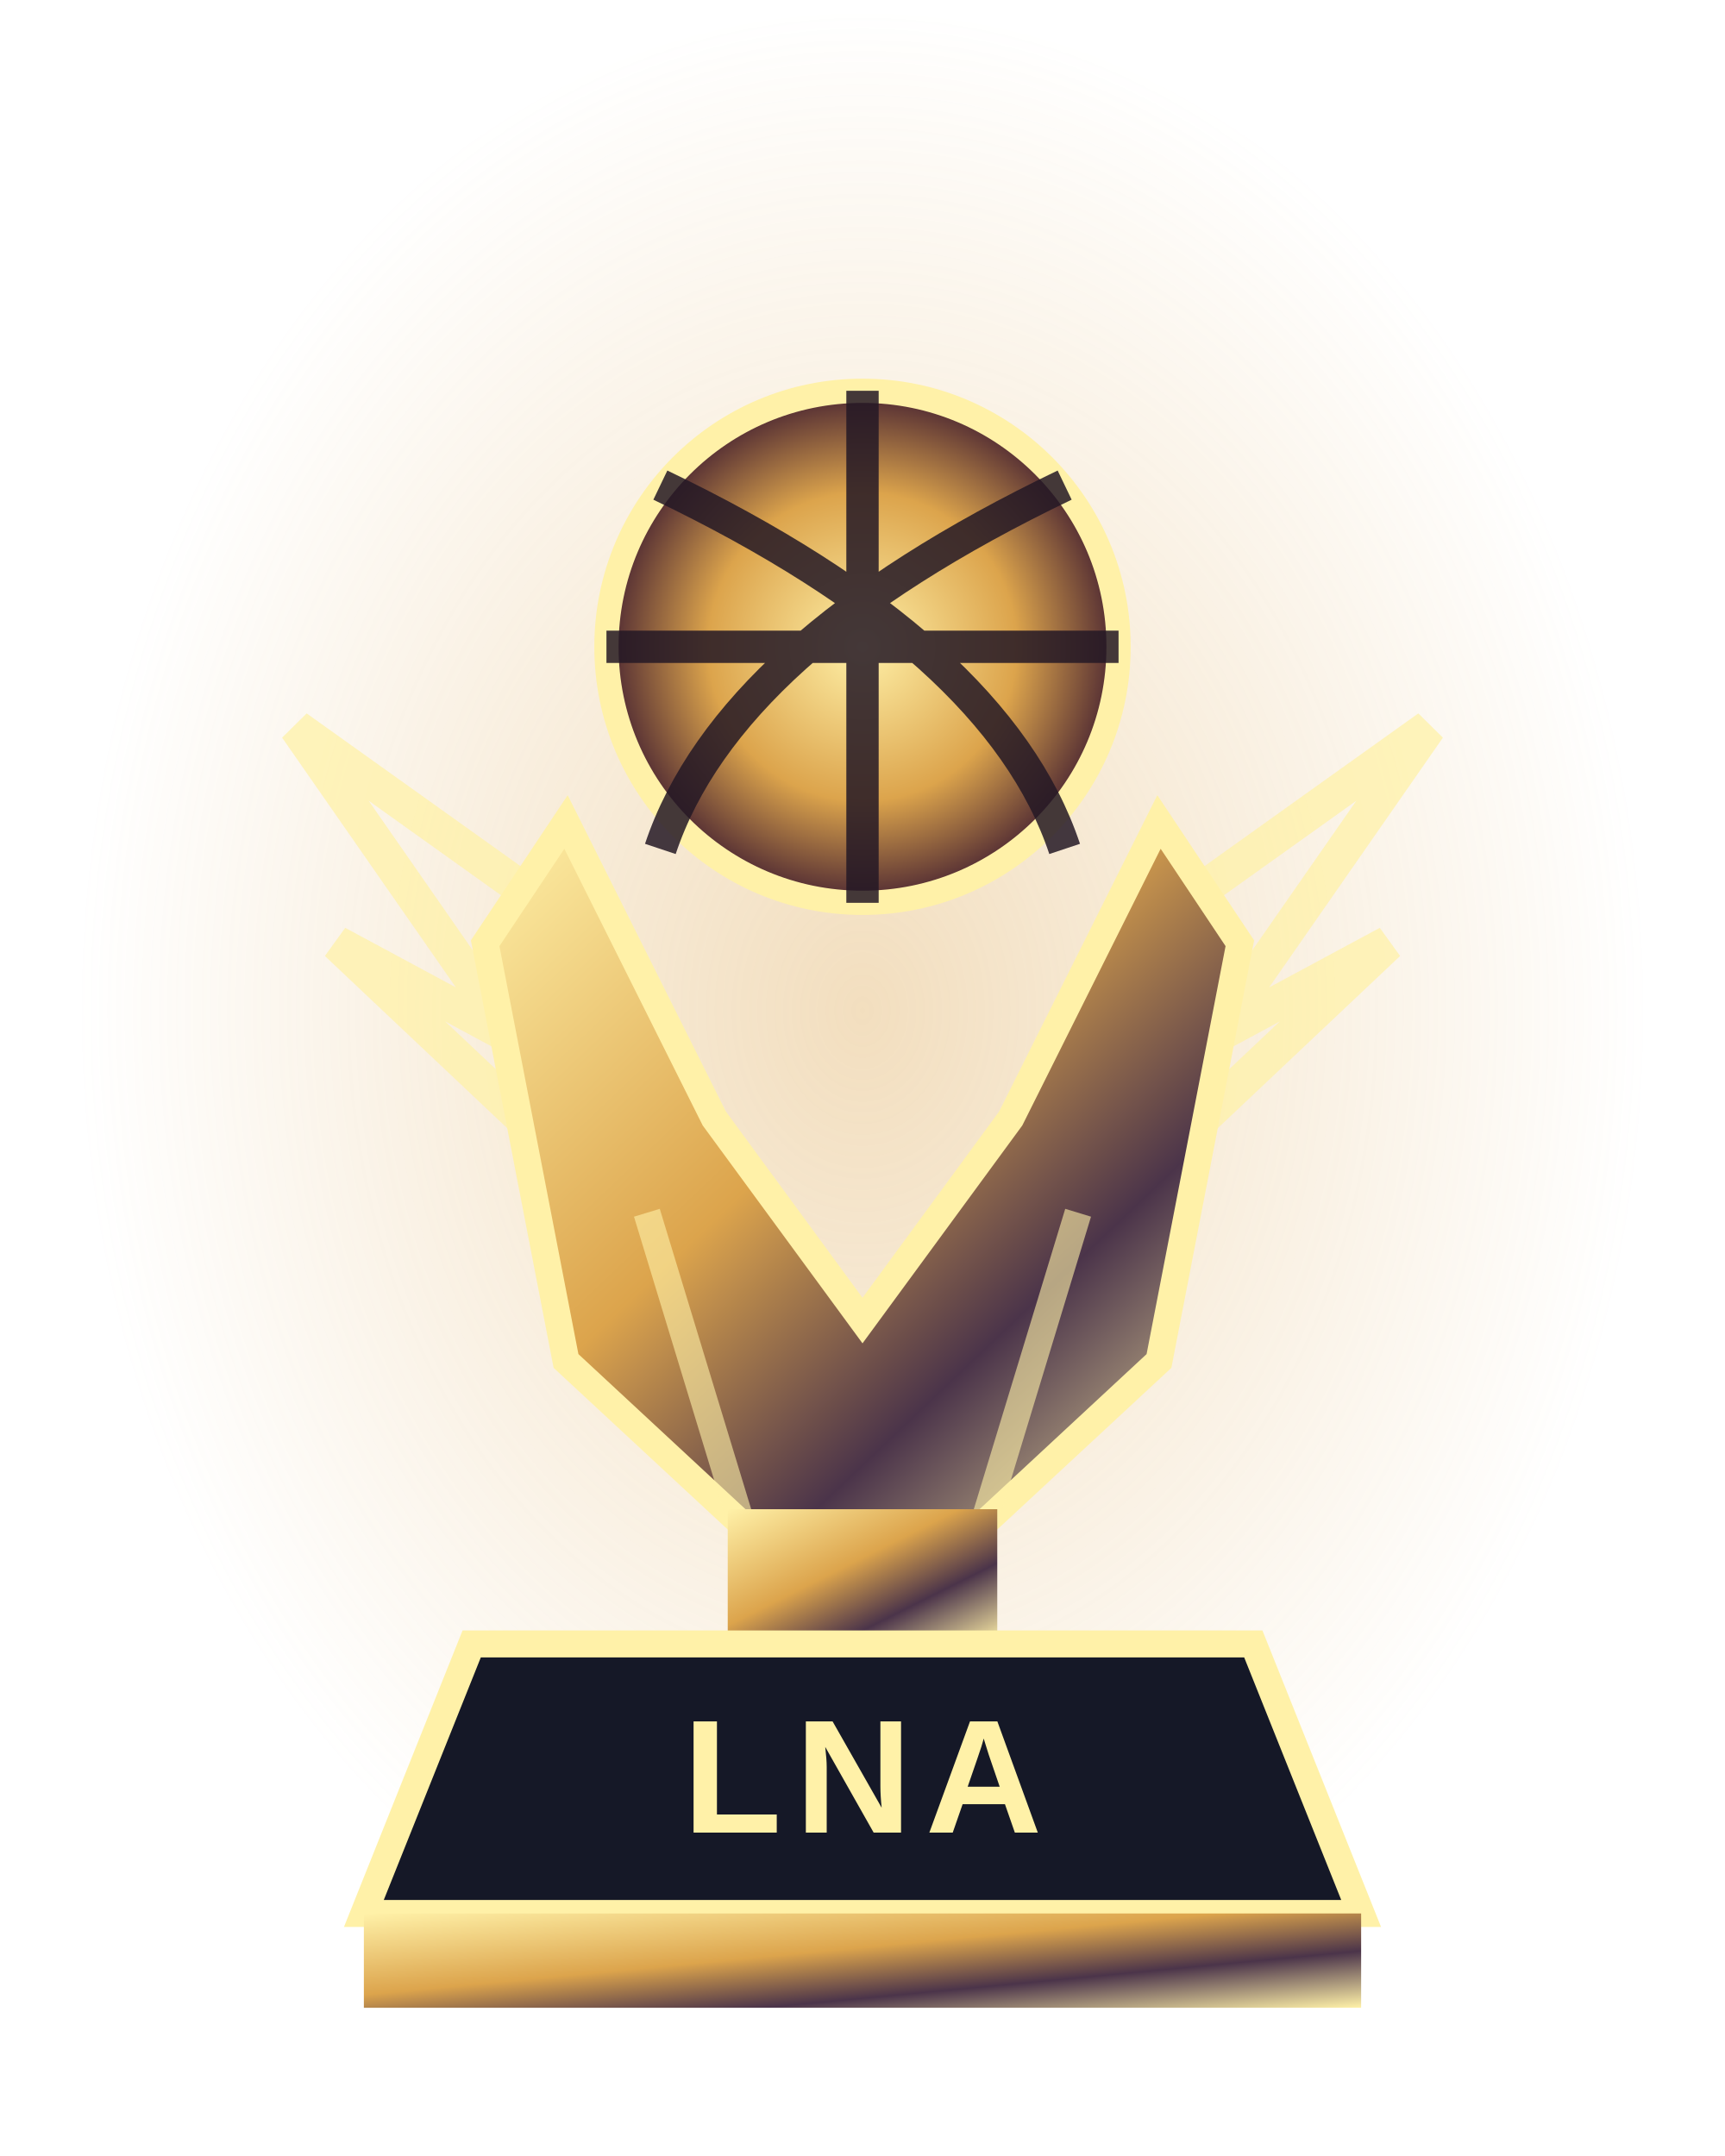
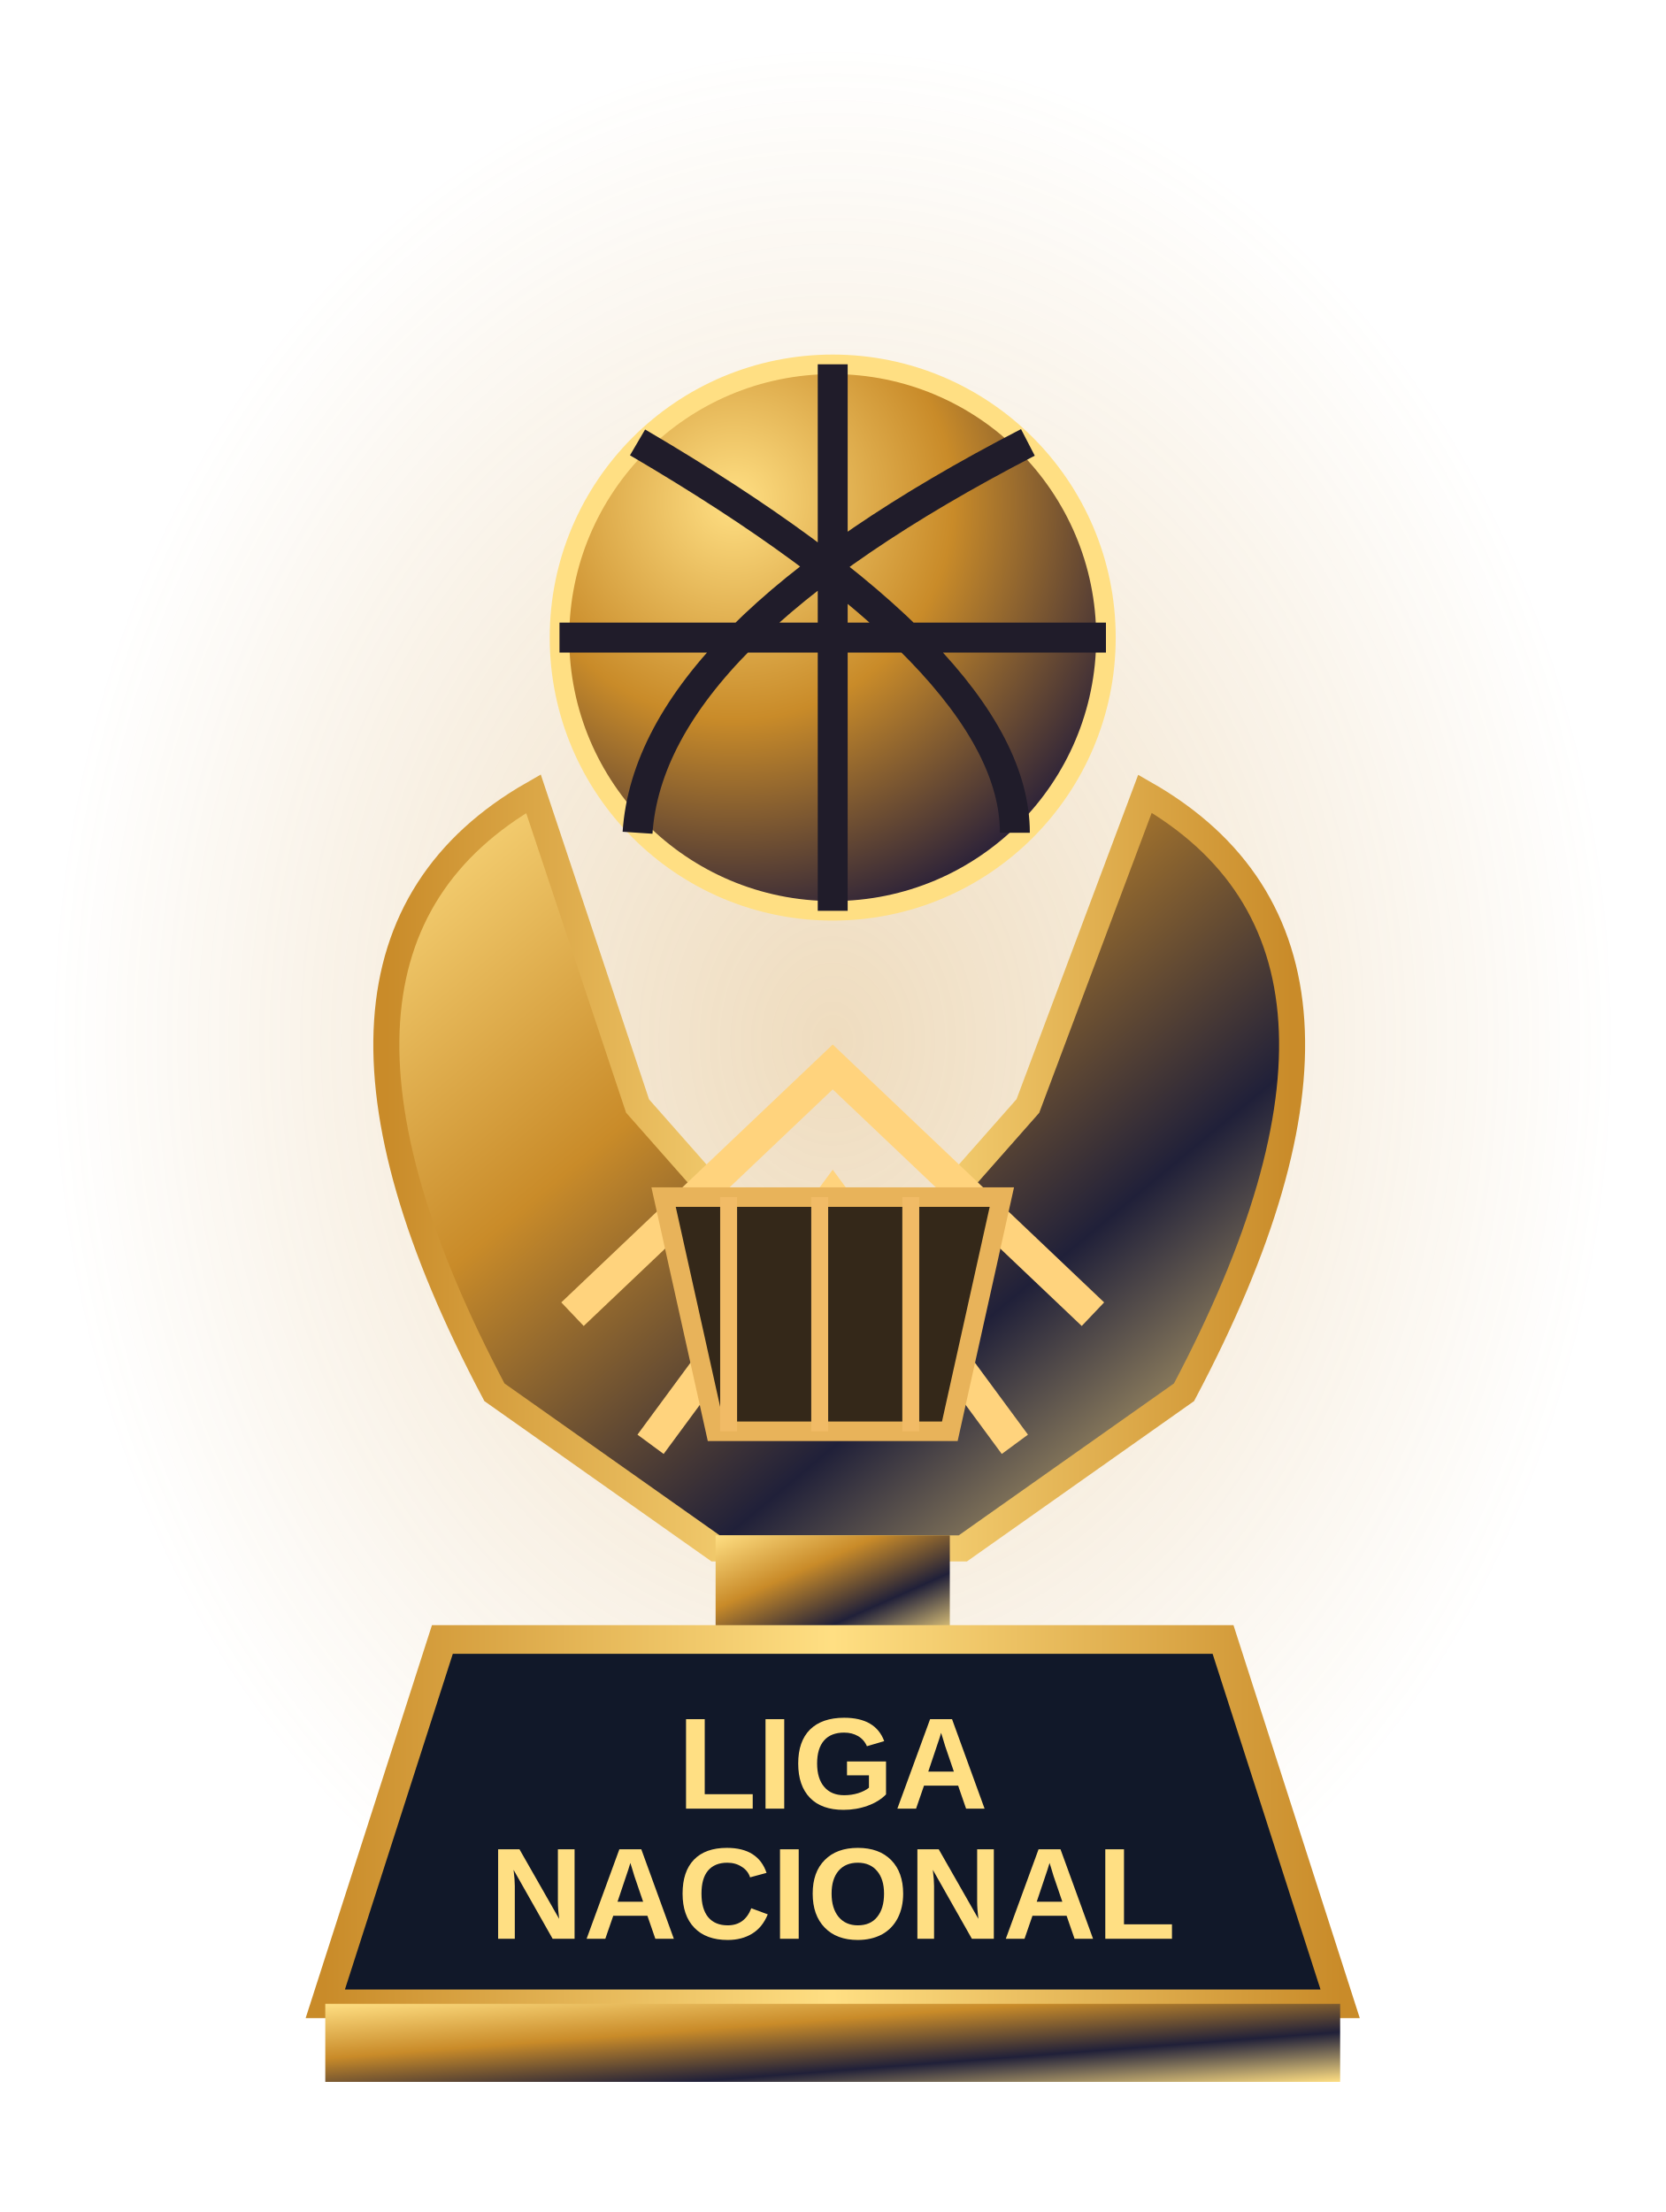
- <svg xmlns="http://www.w3.org/2000/svg" viewBox="0 0 128 160" role="img" aria-label="Trofeo nacional">
+ <svg xmlns="http://www.w3.org/2000/svg" viewBox="0 0 128 170">
  <defs>
    <linearGradient id="metal" x1="0" y1="0" x2="1" y2="1">
-       <stop stop-color="#fff1a8" />
-       <stop offset=".43" stop-color="#dca44c" />
-       <stop offset=".7" stop-color="#4b344a" />
-       <stop offset="1" stop-color="#fff1a8" />
+       <stop stop-color="#ffdf83" />
+       <stop offset=".35" stop-color="#c98b29" />
+       <stop offset=".68" stop-color="#202039" />
+       <stop offset="1" stop-color="#ffdf83" />
    </linearGradient>
-     <radialGradient id="ball">
-       <stop stop-color="#fff1a8" />
-       <stop offset=".6" stop-color="#dca44c" />
-       <stop offset="1" stop-color="#4b2632" />
+     <linearGradient id="shine" x1="0" y1="0" x2="1" y2="0">
+       <stop stop-color="#c98b29" />
+       <stop offset=".5" stop-color="#ffdf83" />
+       <stop offset="1" stop-color="#c98b29" />
+     </linearGradient>
+     <radialGradient id="ball" cx=".32" cy=".25" r=".8">
+       <stop stop-color="#ffdf83" />
+       <stop offset=".5" stop-color="#c98b29" />
+       <stop offset="1" stop-color="#292039" />
    </radialGradient>
-     <radialGradient id="halo">
-       <stop stop-color="#dca44c" stop-opacity=".36" />
-       <stop offset="1" stop-color="#dca44c" stop-opacity="0" />
+     <radialGradient id="glow">
+       <stop stop-color="#c98b29" stop-opacity=".3" />
+       <stop offset="1" stop-color="#c98b29" stop-opacity="0" />
    </radialGradient>
  </defs>
-   <ellipse cx="64" cy="75" rx="59" ry="74" fill="url(#halo)" />
-   <path d="M43 87 25 70 38 77 22 54 43 69M85 87 103 70 90 77 106 54 85 69" fill="none" stroke="#fff1a8" stroke-width="2.6" opacity=".75" />
-   <path d="M42 61 36 70 42 101 56 114h16l14-13 6-31-6-9-11 22-11 15-11-15z" fill="url(#metal)" stroke="#fff1a8" stroke-width="2" />
-   <path d="M48 90 55 113M80 90 73 113" stroke="#fff1a8" stroke-width="2" opacity=".6" />
-   <circle cx="64" cy="48" r="19" fill="url(#ball)" stroke="#fff1a8" stroke-width="1.8" />
-   <path d="M45 48h38M64 29v38M49 36q25 12 30 27M79 36Q54 48 49 63" stroke="#231825" stroke-width="2.4" fill="none" opacity=".85" />
-   <path d="M54 112h20v10H54z" fill="url(#metal)" />
-   <path d="M35 122h58l8 20H27z" fill="#151827" stroke="#fff1a8" stroke-width="2" />
-   <path d="M27 142h74v7H27z" fill="url(#metal)" />
-   <text x="64" y="136" text-anchor="middle" font-family="Arial,sans-serif" font-size="12" font-weight="900" letter-spacing="1" fill="#fff1a8">LNA</text>
+   <ellipse cx="64" cy="80" rx="60" ry="76" fill="url(#glow)" />
+   <path d="M41 61Q20 73 38 107l17 12h19l17-12q18-34-3-46l-9 24-15 17-15-17Z" fill="url(#metal)" stroke="url(#shine)" stroke-width="2" />
+   <path d="M44 101 64 82l20 19M50 111 64 92l14 19" fill="none" stroke="#ffd37d" stroke-width="2.5" />
+   <path d="M51 92h26l-4 18H55Z" fill="#342819" stroke="#e8b35a" stroke-width="1.5" />
+   <path d="M56 92v18m7-18v18m7-18v18" stroke="#f1bb66" stroke-width="1.3" />
+   <circle cx="64" cy="49" r="21" fill="url(#ball)" stroke="#ffdf83" stroke-width="1.5" />
+   <g fill="none" stroke="#201c2a" stroke-width="2.3">
+     <path d="M43 49h42M64 28v42M49 34q29 17 29 30M79 34Q50 49 49 64" transform="translate(0 0)" />
+   </g>
+   <path d="M55 118h18v8H55Z" fill="url(#metal)" />
+   <path d="M34 126h60l9 28H25Z" fill="#111829" stroke="url(#shine)" stroke-width="2.2" />
+   <path d="M25 154h78v6H25Z" fill="url(#metal)" />
+   <text x="64" y="139" text-anchor="middle" font-family="Arial,Helvetica,sans-serif" font-size="10" font-weight="900" fill="#ffdf83">LIGA</text>
+   <text x="64" y="149" text-anchor="middle" font-family="Arial,Helvetica,sans-serif" font-size="10" font-weight="900" fill="#ffdf83">NACIONAL</text>
</svg>
